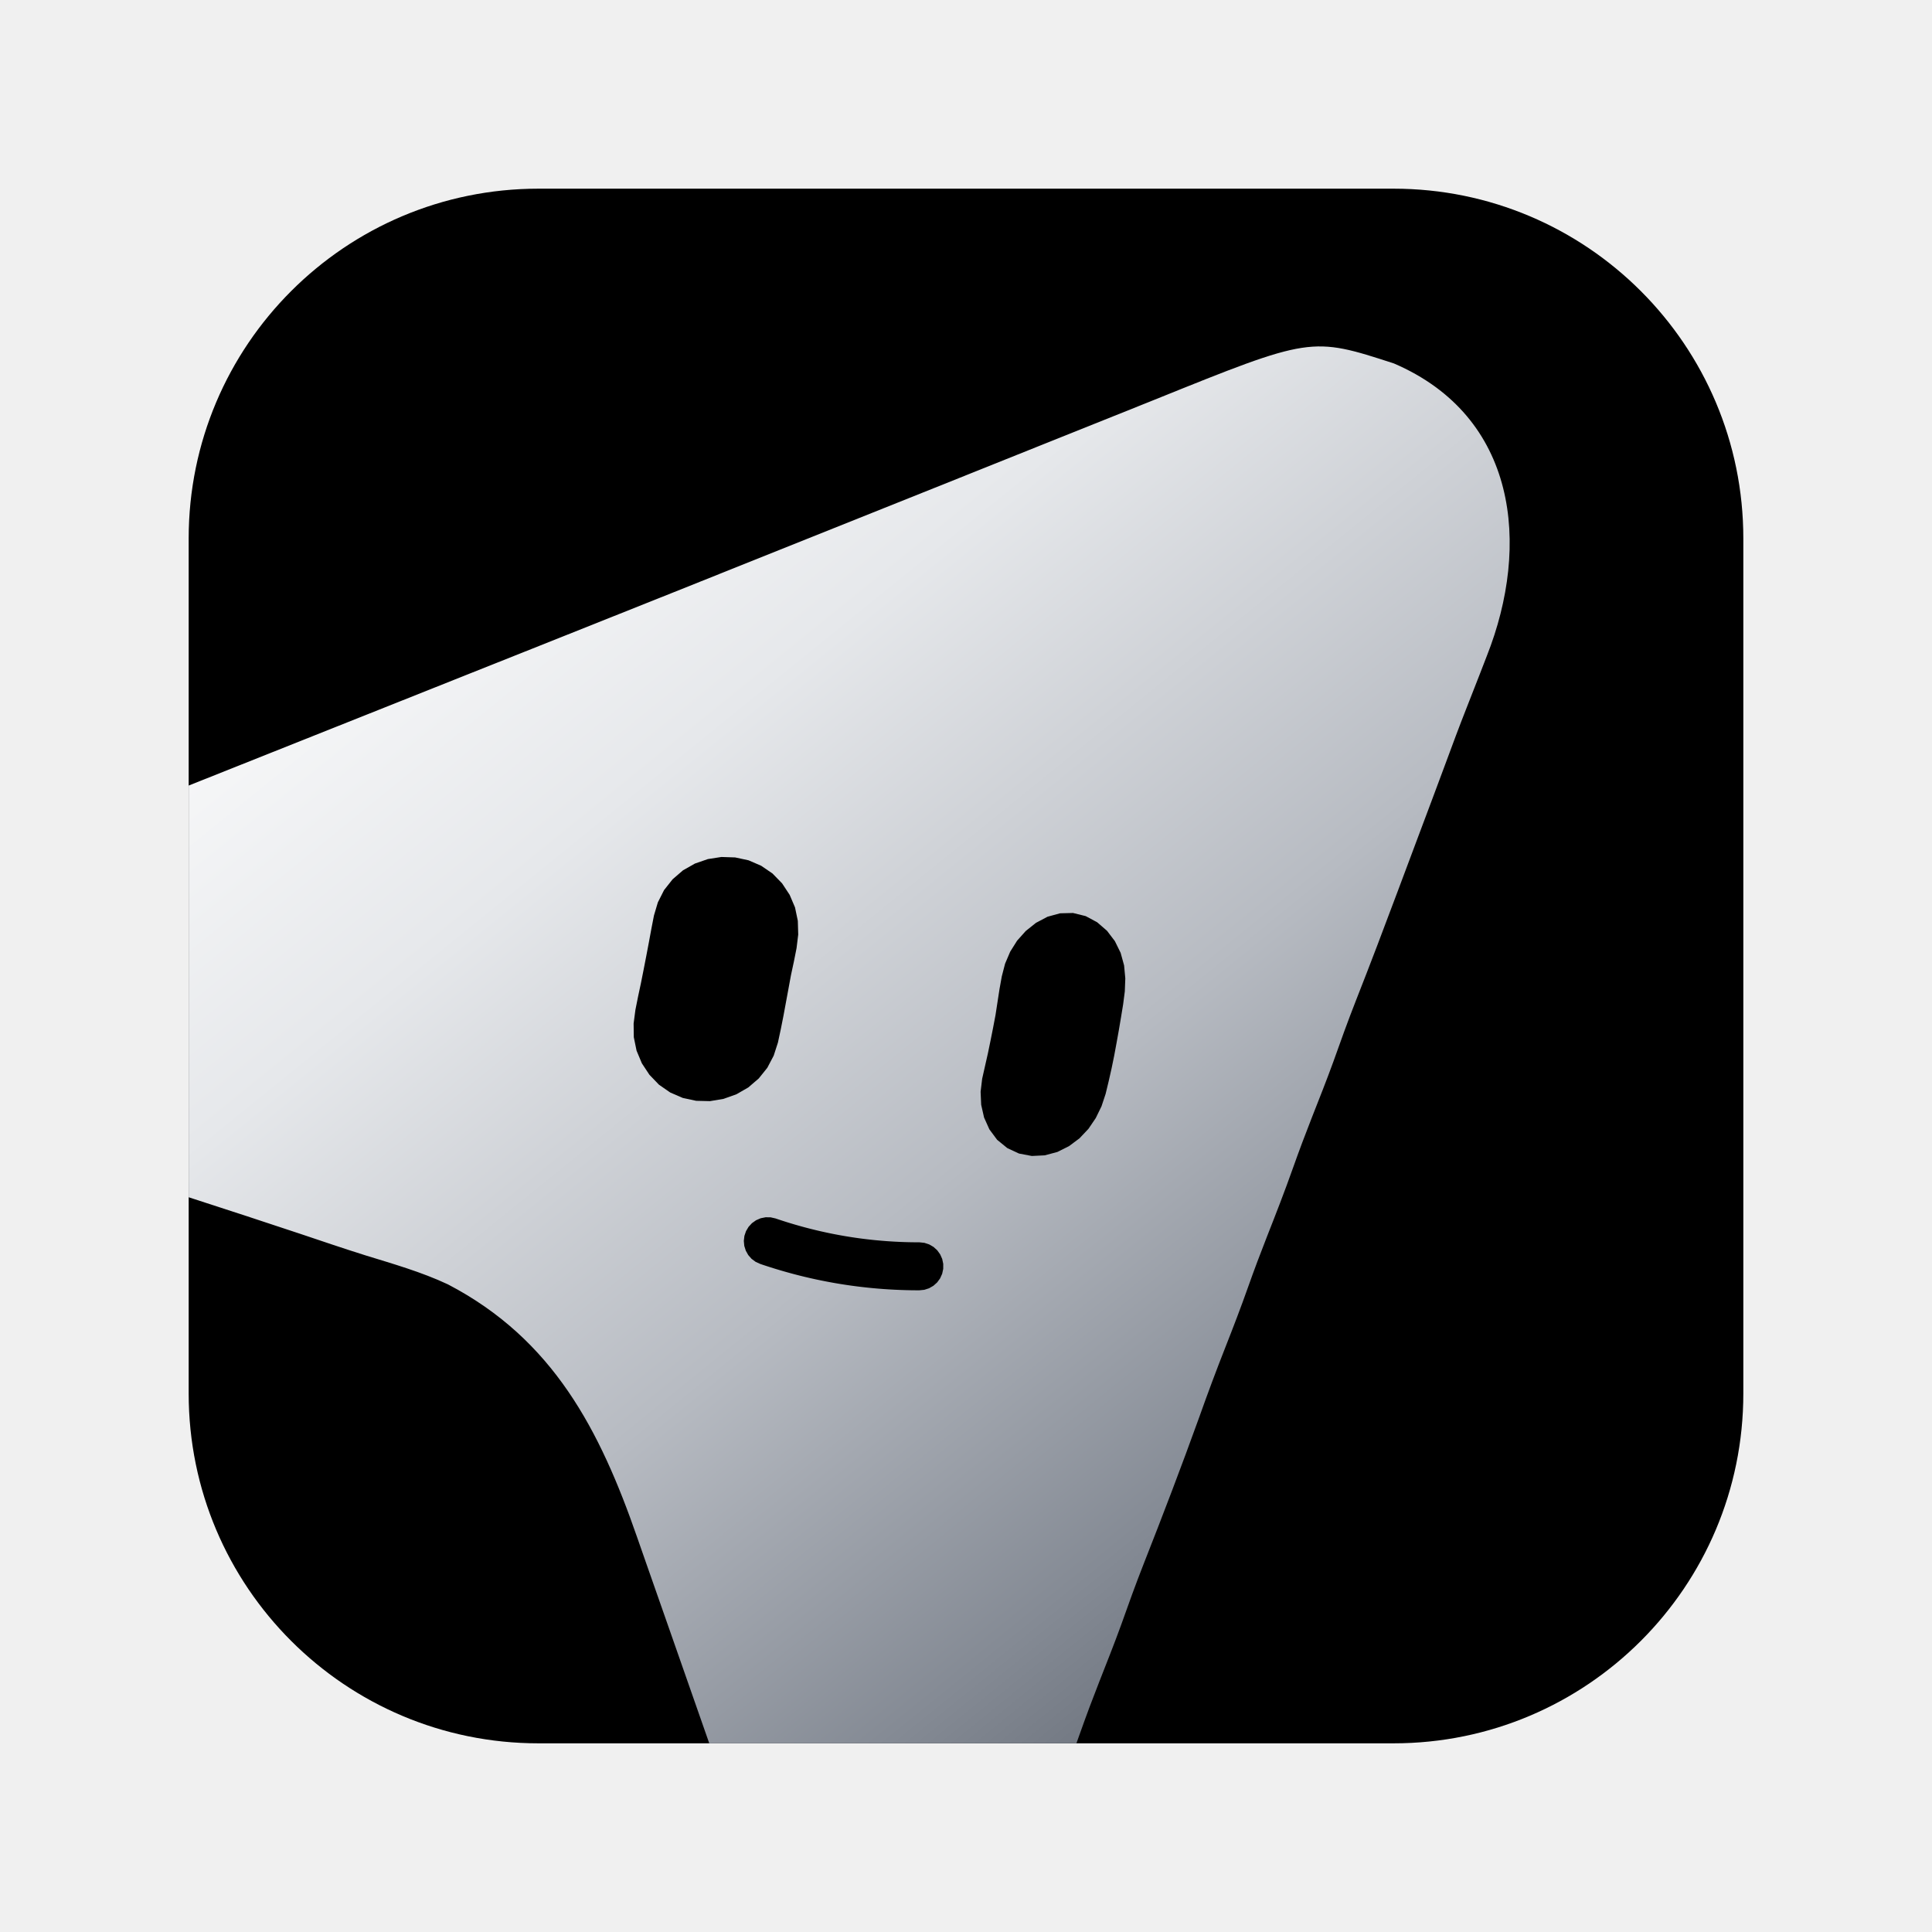
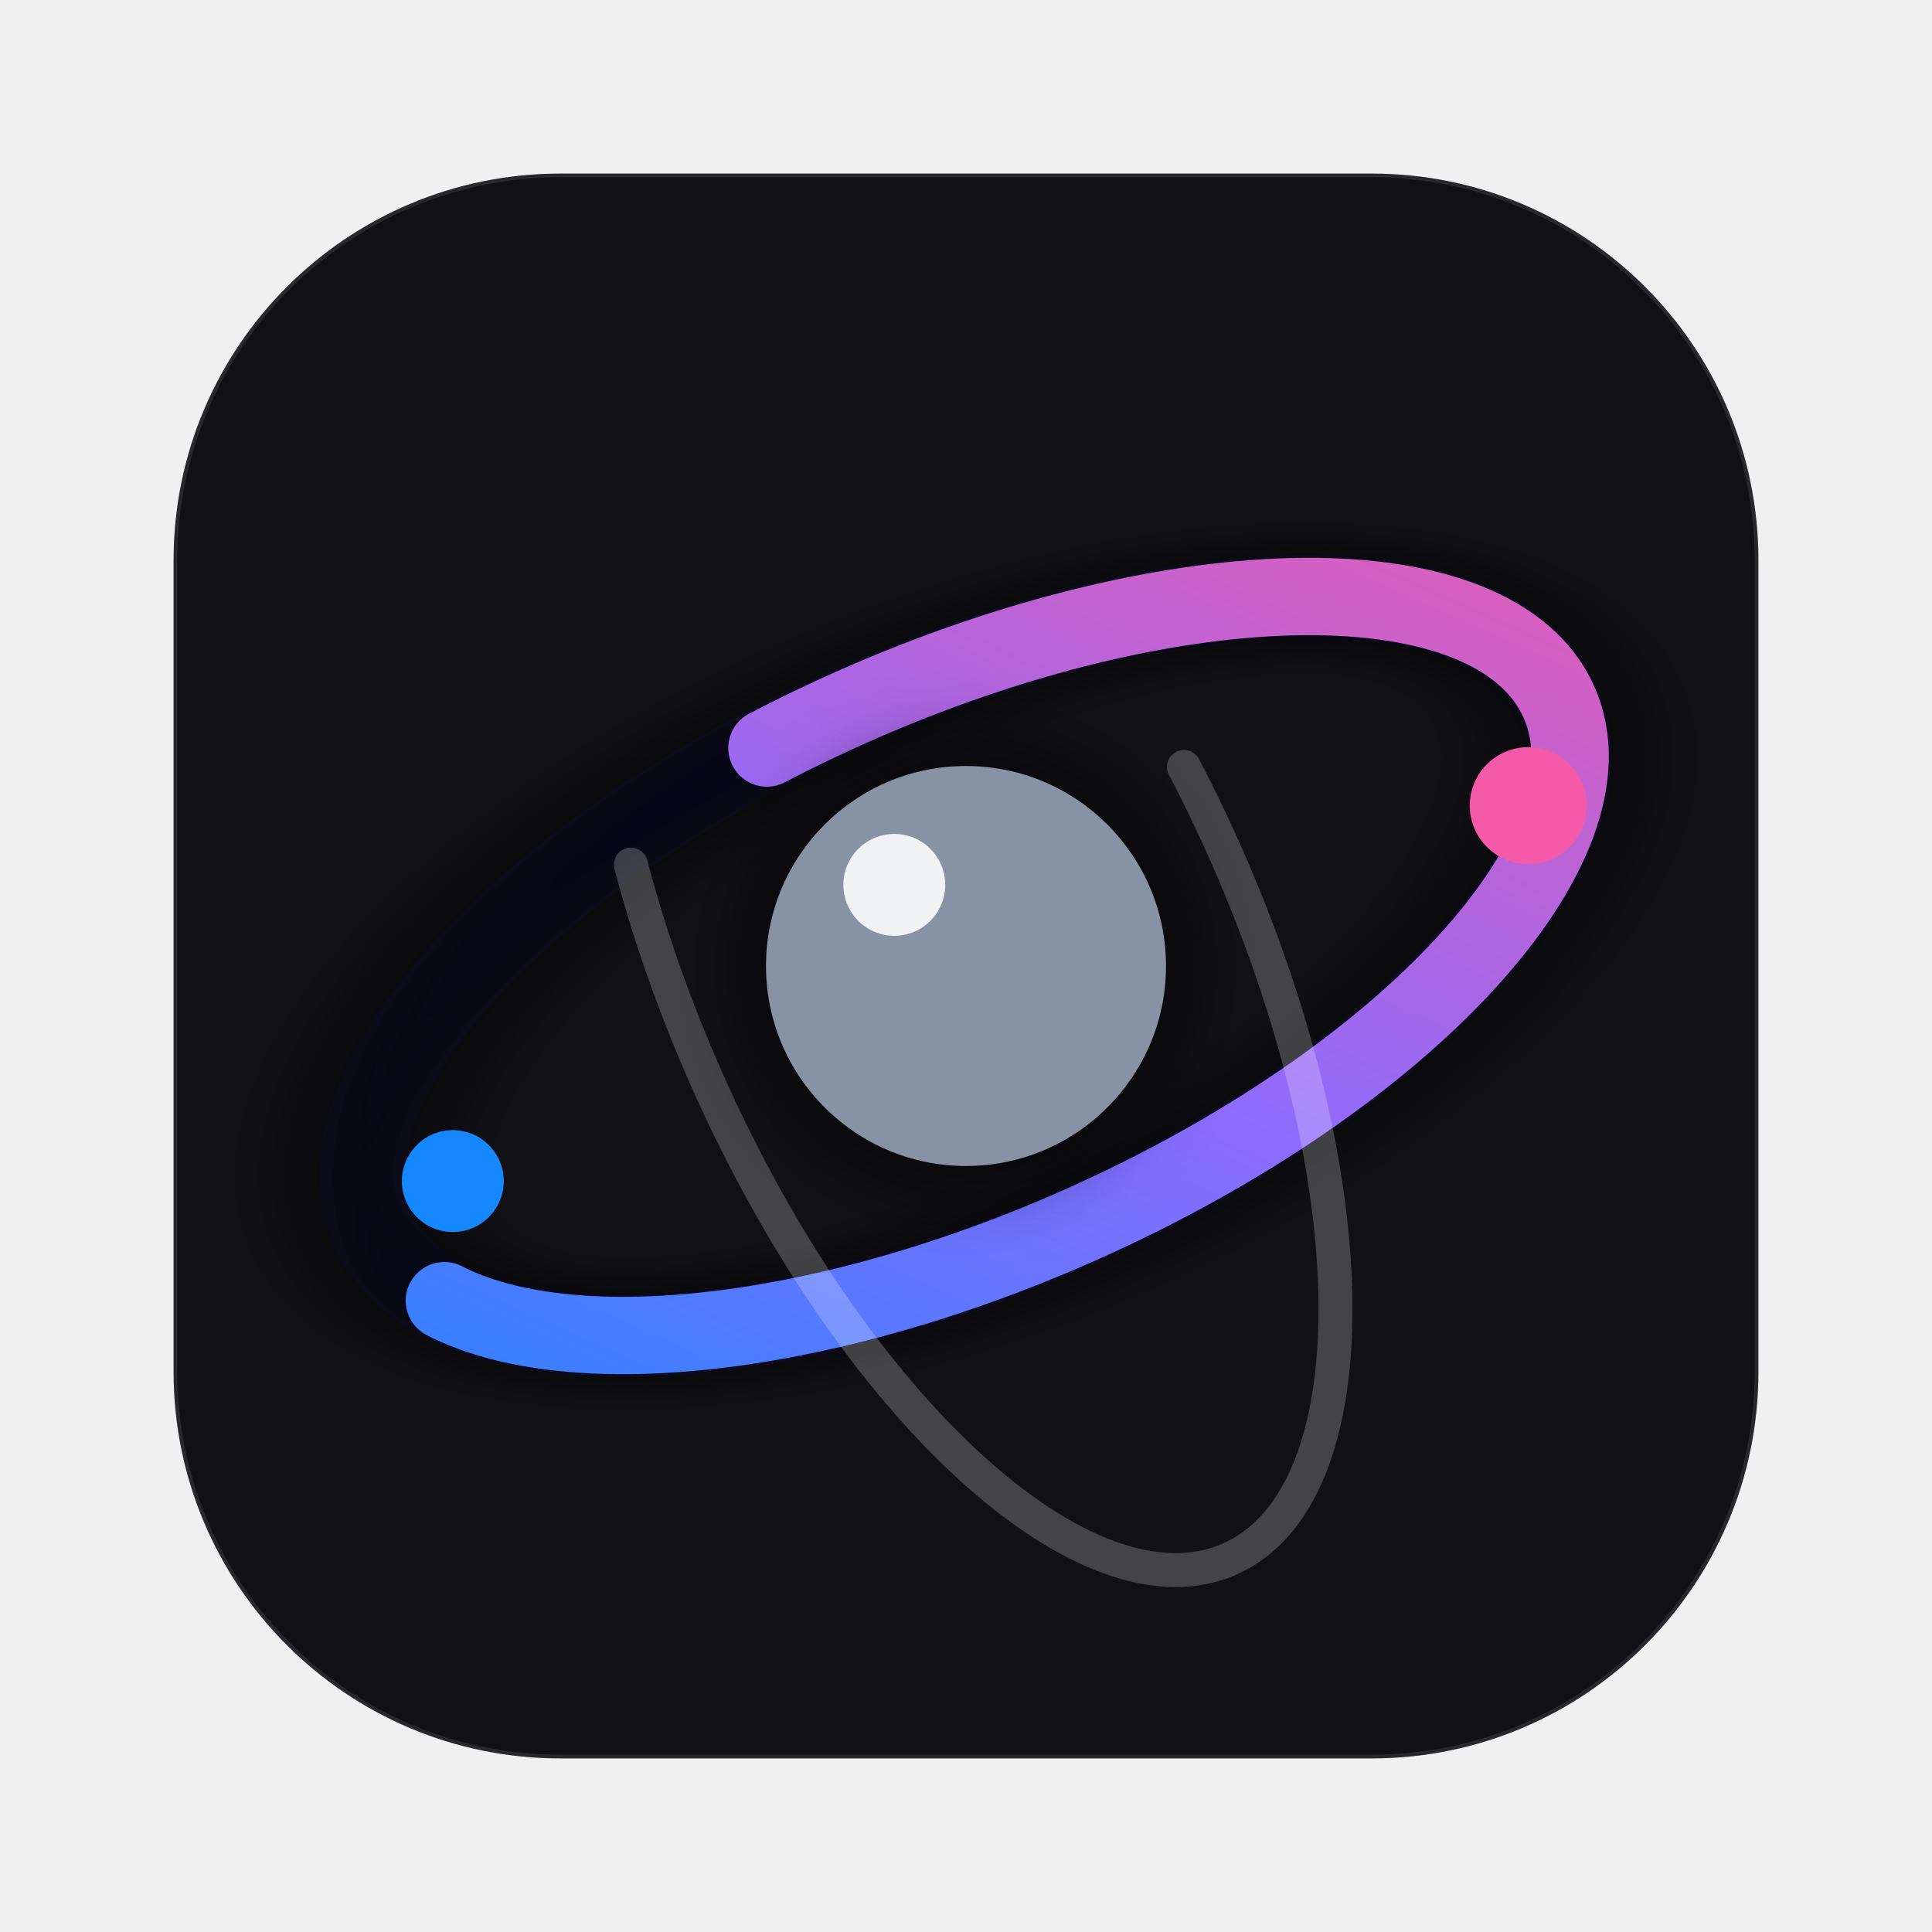
- <svg xmlns="http://www.w3.org/2000/svg" viewBox="0 0 1024 1024" role="img" aria-labelledby="title desc">
+ <svg xmlns="http://www.w3.org/2000/svg" viewBox="0 0 1024 1024" role="img" aria-labelledby="title">
  <defs>
-     <clipPath id="tile">
-       <rect width="1024" height="1024" rx="230.4" />
-     </clipPath>
-     <linearGradient id="mascot-grey" x1="18%" y1="10%" x2="84%" y2="94%">
-       <stop offset="0" stop-color="#FFFFFF" />
-       <stop offset="0.28" stop-color="#E6E8EB" />
-       <stop offset="0.58" stop-color="#B7BBC2" />
-       <stop offset="0.82" stop-color="#848A94" />
-       <stop offset="1" stop-color="#5B616B" />
+     <radialGradient id="bg" cx="0" cy="0" r="1" gradientTransform="translate(380 300) rotate(46) scale(820)">
+       <stop stop-color="#25242f" />
+       <stop offset=".48" stop-color="#121218" />
+       <stop offset="1" stop-color="#07070a" />
+     </radialGradient>
+     <linearGradient id="ring" x1="202" y1="786" x2="818" y2="232" gradientUnits="userSpaceOnUse">
+       <stop stop-color="#1688ff" />
+       <stop offset=".47" stop-color="#8b6cff" />
+       <stop offset="1" stop-color="#f45aa8" />
    </linearGradient>
+     <radialGradient id="core" cx="0" cy="0" r="1" gradientTransform="translate(454 433) rotate(46) scale(188)">
+       <stop stop-color="#fff" />
+       <stop offset=".62" stop-color="#dfe5f0" />
+       <stop offset="1" stop-color="#8792a4" />
+     </radialGradient>
+     <filter id="shadow" x="-40%" y="-40%" width="180%" height="180%">
+       <feGaussianBlur stdDeviation="20" />
+     </filter>
  </defs>
-   <g transform="translate(100 100) scale(0.8046875)">
-     <g clip-path="url(#tile)">
-       <rect width="1024" height="1024" fill="#000000" />
-       <path fill="url(#mascot-grey)" fill-rule="evenodd" d="M 855.02 307.86 C 853.52 311.72 852.03 315.58 850.54 319.44 C 847.65 326.93 844.71 334.40 841.76 341.87 C 836.84 354.31 832.20 366.84 827.57 379.39 C 821.95 394.57 816.25 409.71 810.56 424.86 C 805.83 437.46 801.11 450.05 796.40 462.65 C 787.38 486.76 778.27 510.81 768.83 534.76 C 763.60 548.10 758.73 561.55 753.95 575.06 C 749.45 587.42 744.60 599.64 739.78 611.88 C 735.43 622.96 731.25 634.06 727.28 645.28 C 721.93 660.40 716.12 675.31 710.24 690.23 C 705.89 701.30 701.71 712.41 697.74 723.63 C 693.08 736.80 688.09 749.80 682.97 762.80 C 676.91 778.19 671.13 793.65 665.60 809.25 C 653.91 841.70 641.59 873.92 628.95 906.00 C 623.71 919.35 618.85 932.79 614.07 946.31 C 609.57 958.67 604.72 970.89 599.90 983.13 C 595.55 994.20 591.37 1005.31 587.40 1016.53 C 553.14 1112.62 553.14 1112.62 516.31 1130.67 C 484.93 1144.17 457.26 1148.81 424.19 1137.67 C 400.29 1127.05 375.46 1112.10 364.88 1086.92 C 364.25 1085.10 363.61 1083.28 362.96 1081.41 C 362.22 1079.31 361.48 1077.21 360.72 1075.05 C 359.54 1071.62 359.54 1071.62 358.33 1068.13 C 357.48 1065.70 356.63 1063.28 355.75 1060.79 C 353.91 1055.53 352.07 1050.26 350.24 1045.00 C 347.33 1036.64 344.40 1028.28 341.47 1019.93 C 333.12 996.17 324.81 972.41 316.52 948.64 C 311.44 934.09 306.34 919.55 301.23 905.02 C 299.29 899.50 297.37 893.99 295.45 888.47 C 270.91 817.76 240.19 757.92 170.76 721.70 C 153.30 713.50 134.62 708.21 116.24 702.53 C 101.98 698.05 87.84 693.23 73.67 688.47 C 50.38 680.71 27.06 673.07 3.70 665.52 C -1.79 663.74 -7.29 661.95 -12.78 660.17 C -23.39 656.72 -34.01 653.33 -44.64 649.96 C -82.46 637.86 -119.55 625.93 -140.31 589.31 C -154.81 554.43 -162.14 524.71 -148.01 488.11 C -134.11 458.09 -112.06 437.84 -81.52 425.66 C -78.53 424.47 -75.54 423.27 -72.47 422.04 C -69.20 420.74 -65.93 419.44 -62.56 418.10 C -59.04 416.70 -55.53 415.30 -52.02 413.89 C -42.38 410.04 -32.74 406.21 -23.10 402.37 C -12.74 398.25 -2.38 394.11 7.98 389.97 C 32.87 380.04 57.78 370.12 82.69 360.20 C 94.40 355.54 106.10 350.87 117.81 346.21 C 121.30 344.82 121.30 344.82 124.87 343.40 C 129.59 341.52 134.31 339.63 139.04 337.75 C 150.99 332.99 162.93 328.23 174.88 323.47 C 177.26 322.52 179.65 321.57 182.10 320.59 C 196.72 314.77 211.34 308.95 225.96 303.13 C 287.71 278.54 349.42 253.88 411.11 229.15 C 439.23 217.88 467.36 206.64 495.49 195.39 C 518.02 186.39 540.53 177.37 563.04 168.32 C 578.42 162.13 593.81 155.98 609.20 149.84 C 618.02 146.33 626.84 142.80 635.64 139.24 C 739.26 97.41 739.26 97.41 793.85 115.12 C 875.04 150.01 884.06 234.58 855.02 307.86 Z M 350.90 440.19 L 359.96 440.49 L 368.77 442.38 L 377.08 445.97 L 384.54 451.07 L 390.86 457.56 L 395.84 465.11 L 399.38 473.41 L 401.23 482.26 L 401.49 491.28 L 400.39 500.26 L 398.62 509.16 L 396.72 518.01 L 395.08 526.90 L 393.43 535.80 L 391.79 544.69 L 390.02 553.59 L 388.12 562.44 L 385.34 571.04 L 381.13 579.05 L 375.48 586.09 L 368.61 591.99 L 360.77 596.50 L 352.25 599.53 L 343.36 601.01 L 334.29 600.80 L 325.44 598.90 L 317.18 595.32 L 309.76 590.18 L 303.48 583.64 L 298.50 576.10 L 295.01 567.75 L 293.19 558.90 L 293.07 549.88 L 294.25 540.90 L 296.02 532.05 L 297.91 523.19 L 299.68 514.30 L 301.41 505.40 L 303.10 496.51 L 304.74 487.62 L 306.47 478.72 L 309.04 470.08 L 313.13 461.99 L 318.74 454.90 L 325.57 449.00 L 333.45 444.53 L 341.97 441.58 Z M 582.49 477.08 L 590.84 479.14 L 598.39 483.19 L 604.88 488.80 L 610.06 495.62 L 613.86 503.34 L 616.13 511.60 L 616.93 520.16 L 616.60 528.76 L 615.50 537.27 L 614.11 545.75 L 612.68 554.22 L 611.16 562.69 L 609.60 571.12 L 607.87 579.55 L 605.97 587.94 L 603.95 596.29 L 601.25 604.42 L 597.46 612.18 L 592.65 619.26 L 586.75 625.50 L 579.88 630.64 L 572.21 634.48 L 563.90 636.71 L 555.35 637.13 L 546.92 635.53 L 539.16 631.91 L 532.50 626.47 L 527.40 619.60 L 523.90 611.80 L 522.00 603.41 L 521.62 594.85 L 522.64 586.30 L 524.53 577.91 L 526.43 569.52 L 528.16 561.13 L 529.84 552.70 L 531.45 544.23 L 532.75 535.75 L 534.06 527.24 L 535.58 518.81 L 537.73 510.50 L 541.10 502.58 L 545.65 495.33 L 551.38 488.92 L 558.09 483.57 L 565.67 479.56 L 573.94 477.29 Z M 376.40 708.21 L 378.08 708.79 L 379.81 709.36 L 381.54 709.92 L 383.28 710.48 L 385.01 711.02 L 386.75 711.56 L 388.49 712.08 L 390.23 712.60 L 391.97 713.10 L 393.72 713.60 L 395.46 714.08 L 397.21 714.56 L 398.96 715.03 L 400.71 715.48 L 402.47 715.93 L 404.22 716.36 L 405.98 716.79 L 407.74 717.20 L 409.50 717.61 L 411.26 718.00 L 413.02 718.39 L 414.79 718.76 L 416.56 719.13 L 418.33 719.48 L 420.10 719.83 L 421.87 720.16 L 423.65 720.49 L 425.42 720.81 L 427.20 721.11 L 428.98 721.41 L 430.76 721.69 L 432.54 721.97 L 434.33 722.23 L 436.11 722.49 L 437.90 722.73 L 439.69 722.97 L 441.48 723.19 L 443.28 723.41 L 445.07 723.61 L 446.87 723.81 L 448.66 723.99 L 450.46 724.17 L 452.26 724.33 L 454.07 724.49 L 455.87 724.63 L 457.68 724.77 L 459.48 724.89 L 461.29 725.01 L 463.10 725.11 L 464.91 725.21 L 466.73 725.29 L 468.54 725.37 L 470.36 725.43 L 472.17 725.49 L 473.99 725.53 L 475.81 725.57 L 477.63 725.59 L 479.46 725.61 L 481.24 725.61 L 481.24 725.61 L 484.53 725.28 L 487.67 724.27 L 490.54 722.62 L 493.00 720.42 L 494.95 717.75 L 496.30 714.73 L 497.00 711.50 L 497.01 708.20 L 496.33 704.96 L 494.99 701.94 L 493.06 699.26 L 490.61 697.04 L 487.75 695.38 L 484.61 694.35 L 481.33 694.00 L 481.33 694.00 L 479.63 694.00 L 477.98 693.98 L 476.33 693.96 L 474.69 693.93 L 473.04 693.89 L 471.40 693.84 L 469.76 693.78 L 468.12 693.71 L 466.48 693.63 L 464.84 693.55 L 463.21 693.45 L 461.58 693.35 L 459.95 693.24 L 458.32 693.11 L 456.69 692.98 L 455.06 692.84 L 453.44 692.69 L 451.82 692.54 L 450.19 692.37 L 448.57 692.19 L 446.96 692.01 L 445.34 691.81 L 443.72 691.61 L 442.11 691.40 L 440.50 691.18 L 438.89 690.95 L 437.28 690.71 L 435.67 690.46 L 434.07 690.20 L 432.46 689.94 L 430.86 689.66 L 429.26 689.38 L 427.66 689.08 L 426.06 688.78 L 424.47 688.47 L 422.87 688.15 L 421.28 687.82 L 419.68 687.48 L 418.09 687.13 L 416.50 686.78 L 414.92 686.41 L 413.33 686.04 L 411.75 685.65 L 410.16 685.26 L 408.58 684.86 L 407.00 684.45 L 405.42 684.03 L 403.84 683.60 L 402.26 683.16 L 400.69 682.71 L 399.11 682.26 L 397.54 681.79 L 395.97 681.32 L 394.40 680.84 L 392.83 680.34 L 391.26 679.84 L 389.70 679.33 L 388.13 678.81 L 386.53 678.27 L 386.53 678.27 L 383.31 677.54 L 380.00 677.50 L 376.76 678.15 L 373.73 679.46 L 371.03 681.37 L 368.79 683.80 L 367.10 686.64 L 366.04 689.77 L 365.66 693.05 L 365.96 696.34 L 366.95 699.49 L 368.56 702.38 L 370.74 704.86 L 373.39 706.83 L 376.40 708.21 Z" />
-     </g>
-   </g>
+   <rect x="92" y="92" width="840" height="840" rx="205" fill="url(#bg)" />
+   <rect x="93" y="93" width="838" height="838" rx="204" fill="none" stroke="#fff" stroke-opacity=".1" stroke-width="2" />
+   <ellipse cx="512" cy="512" rx="344" ry="150" transform="rotate(-24 512 512)" fill="none" stroke="#06060a" stroke-opacity=".75" stroke-width="45" filter="url(#shadow)" />
+   <ellipse cx="512" cy="512" rx="344" ry="150" transform="rotate(-24 512 512)" fill="none" stroke="url(#ring)" stroke-width="41" stroke-linecap="round" stroke-dasharray="752 408" />
+   <ellipse cx="512" cy="512" rx="344" ry="150" transform="rotate(66 512 512)" fill="none" stroke="#fff" stroke-opacity=".22" stroke-width="18" stroke-linecap="round" stroke-dasharray="525 635" />
+   <circle cx="512" cy="512" r="112" fill="#000" fill-opacity=".6" filter="url(#shadow)" />
+   <circle cx="512" cy="512" r="106" fill="url(#core)" />
+   <circle cx="474" cy="469" r="27" fill="#fff" fill-opacity=".88" />
+   <circle cx="810" cy="427" r="31" fill="#f45aa8" />
+   <circle cx="240" cy="626" r="27" fill="#1688ff" />
</svg>
